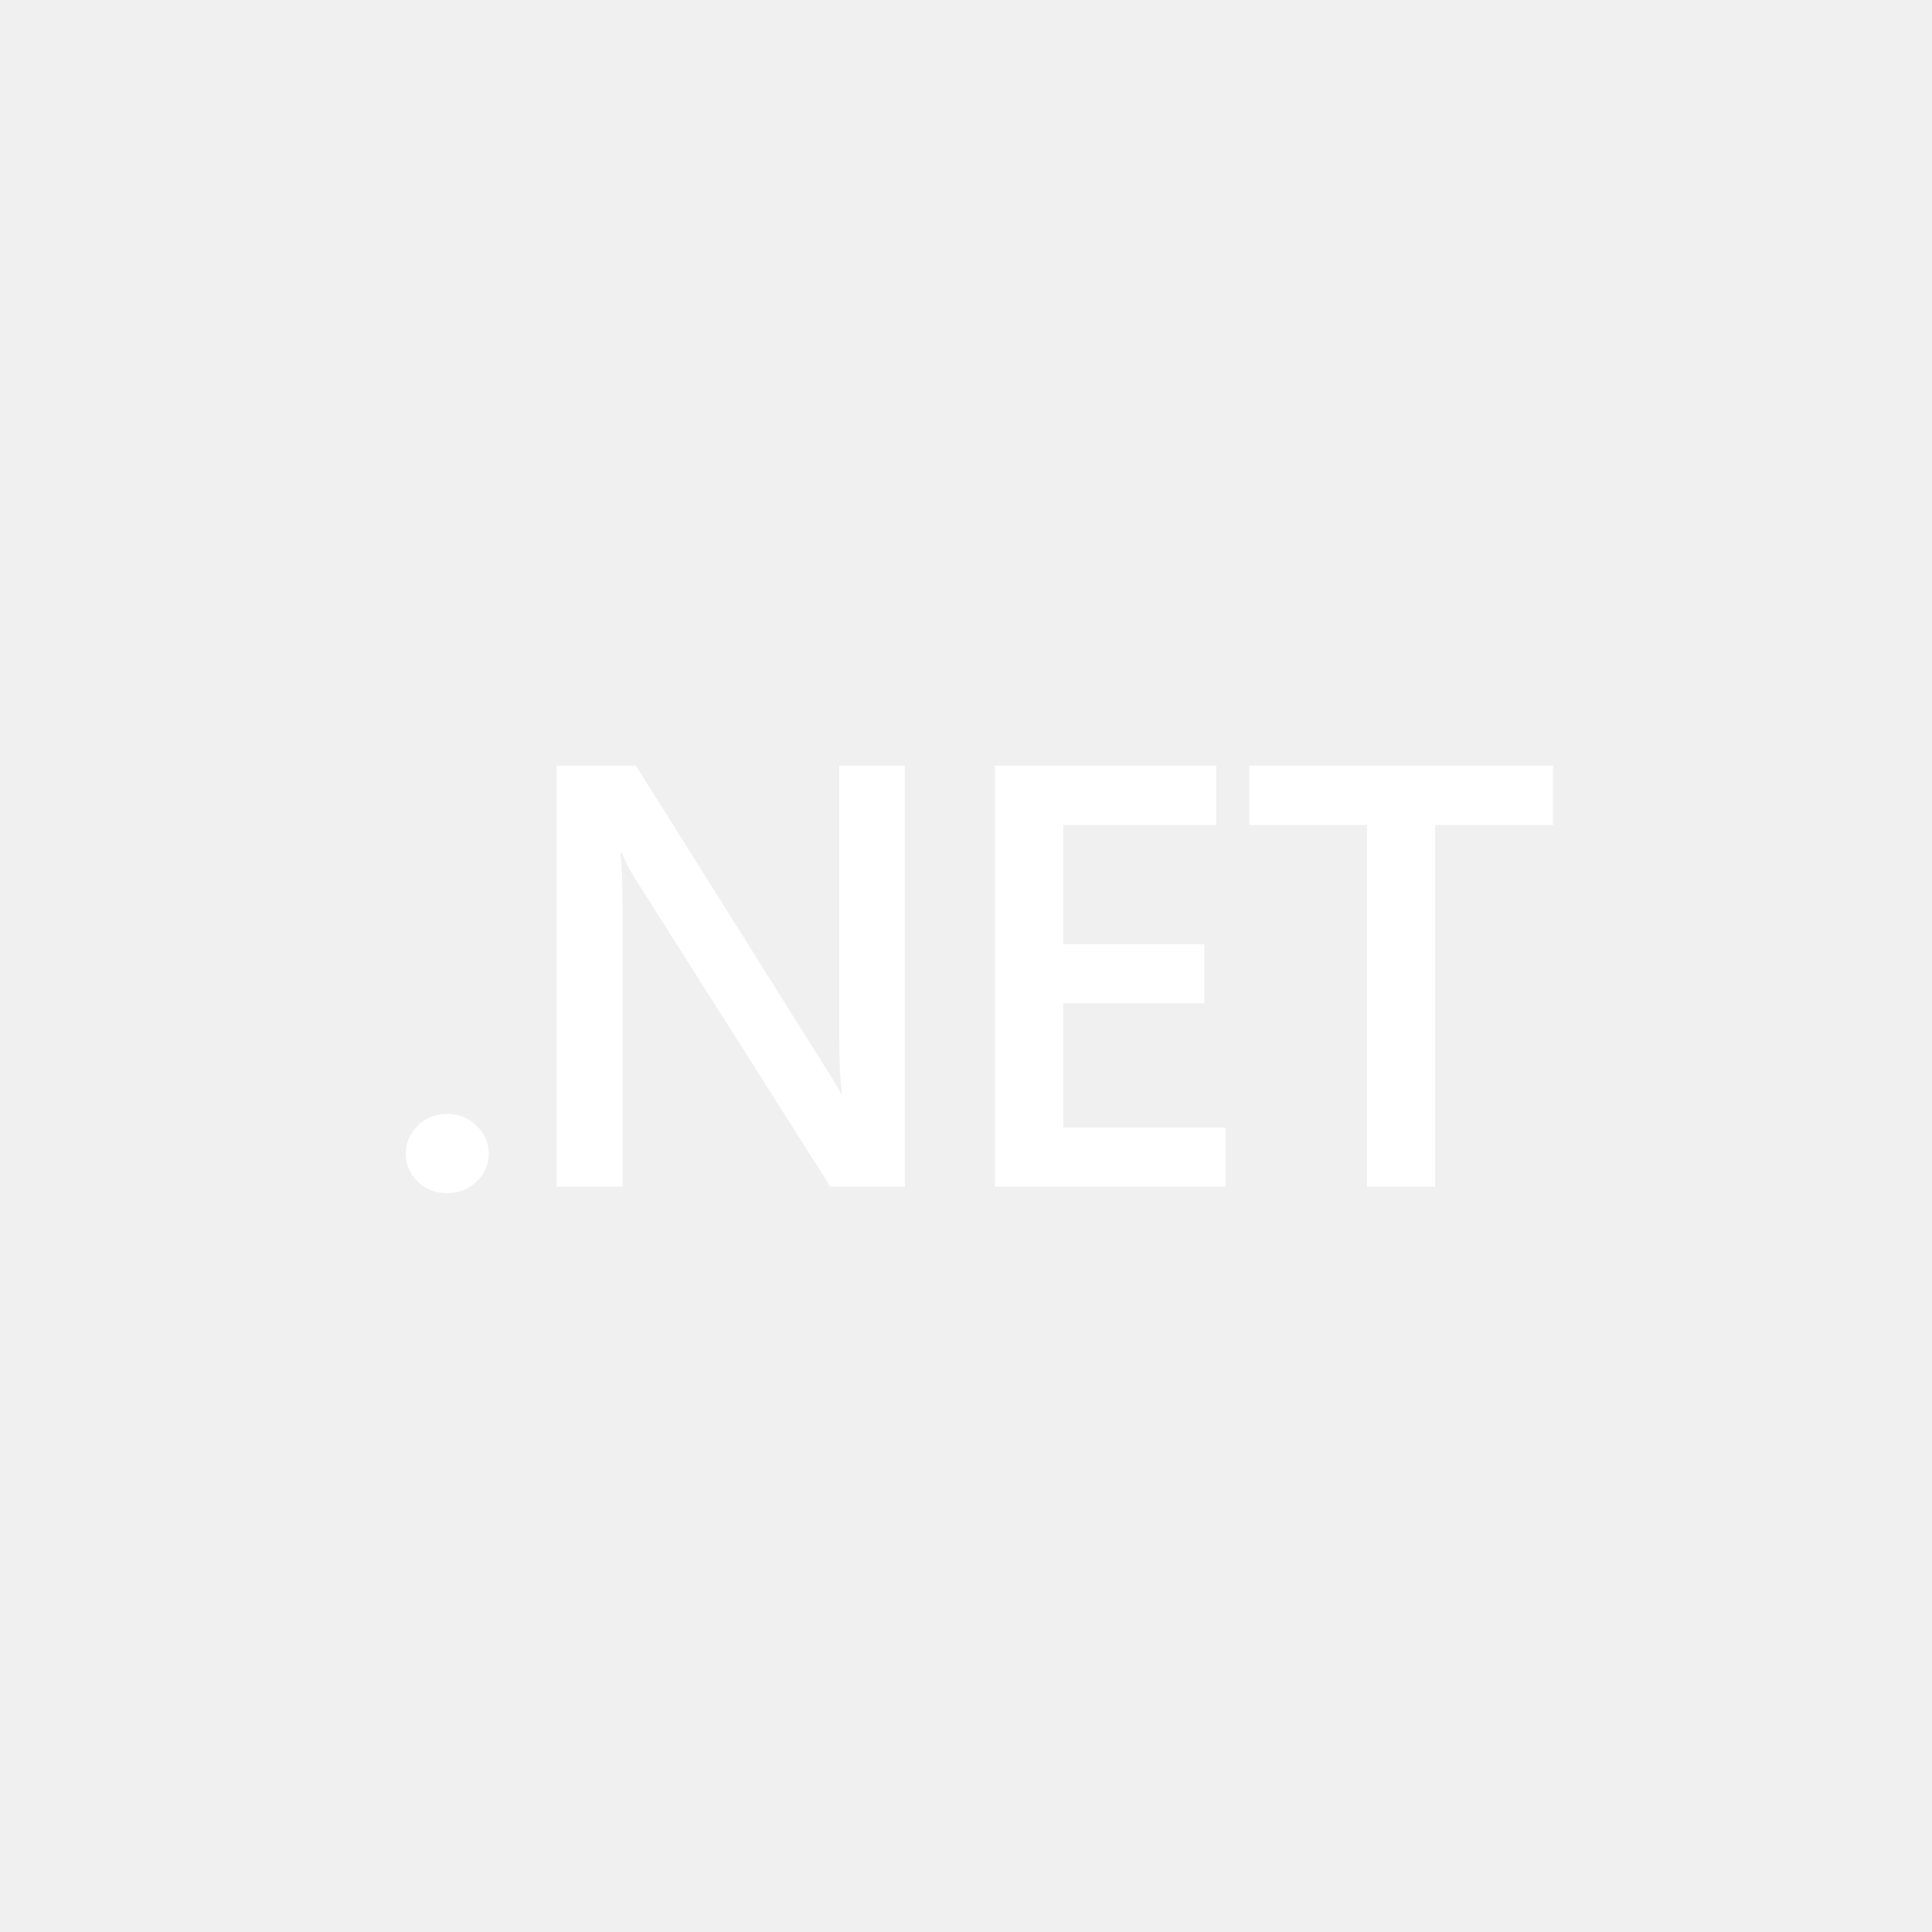
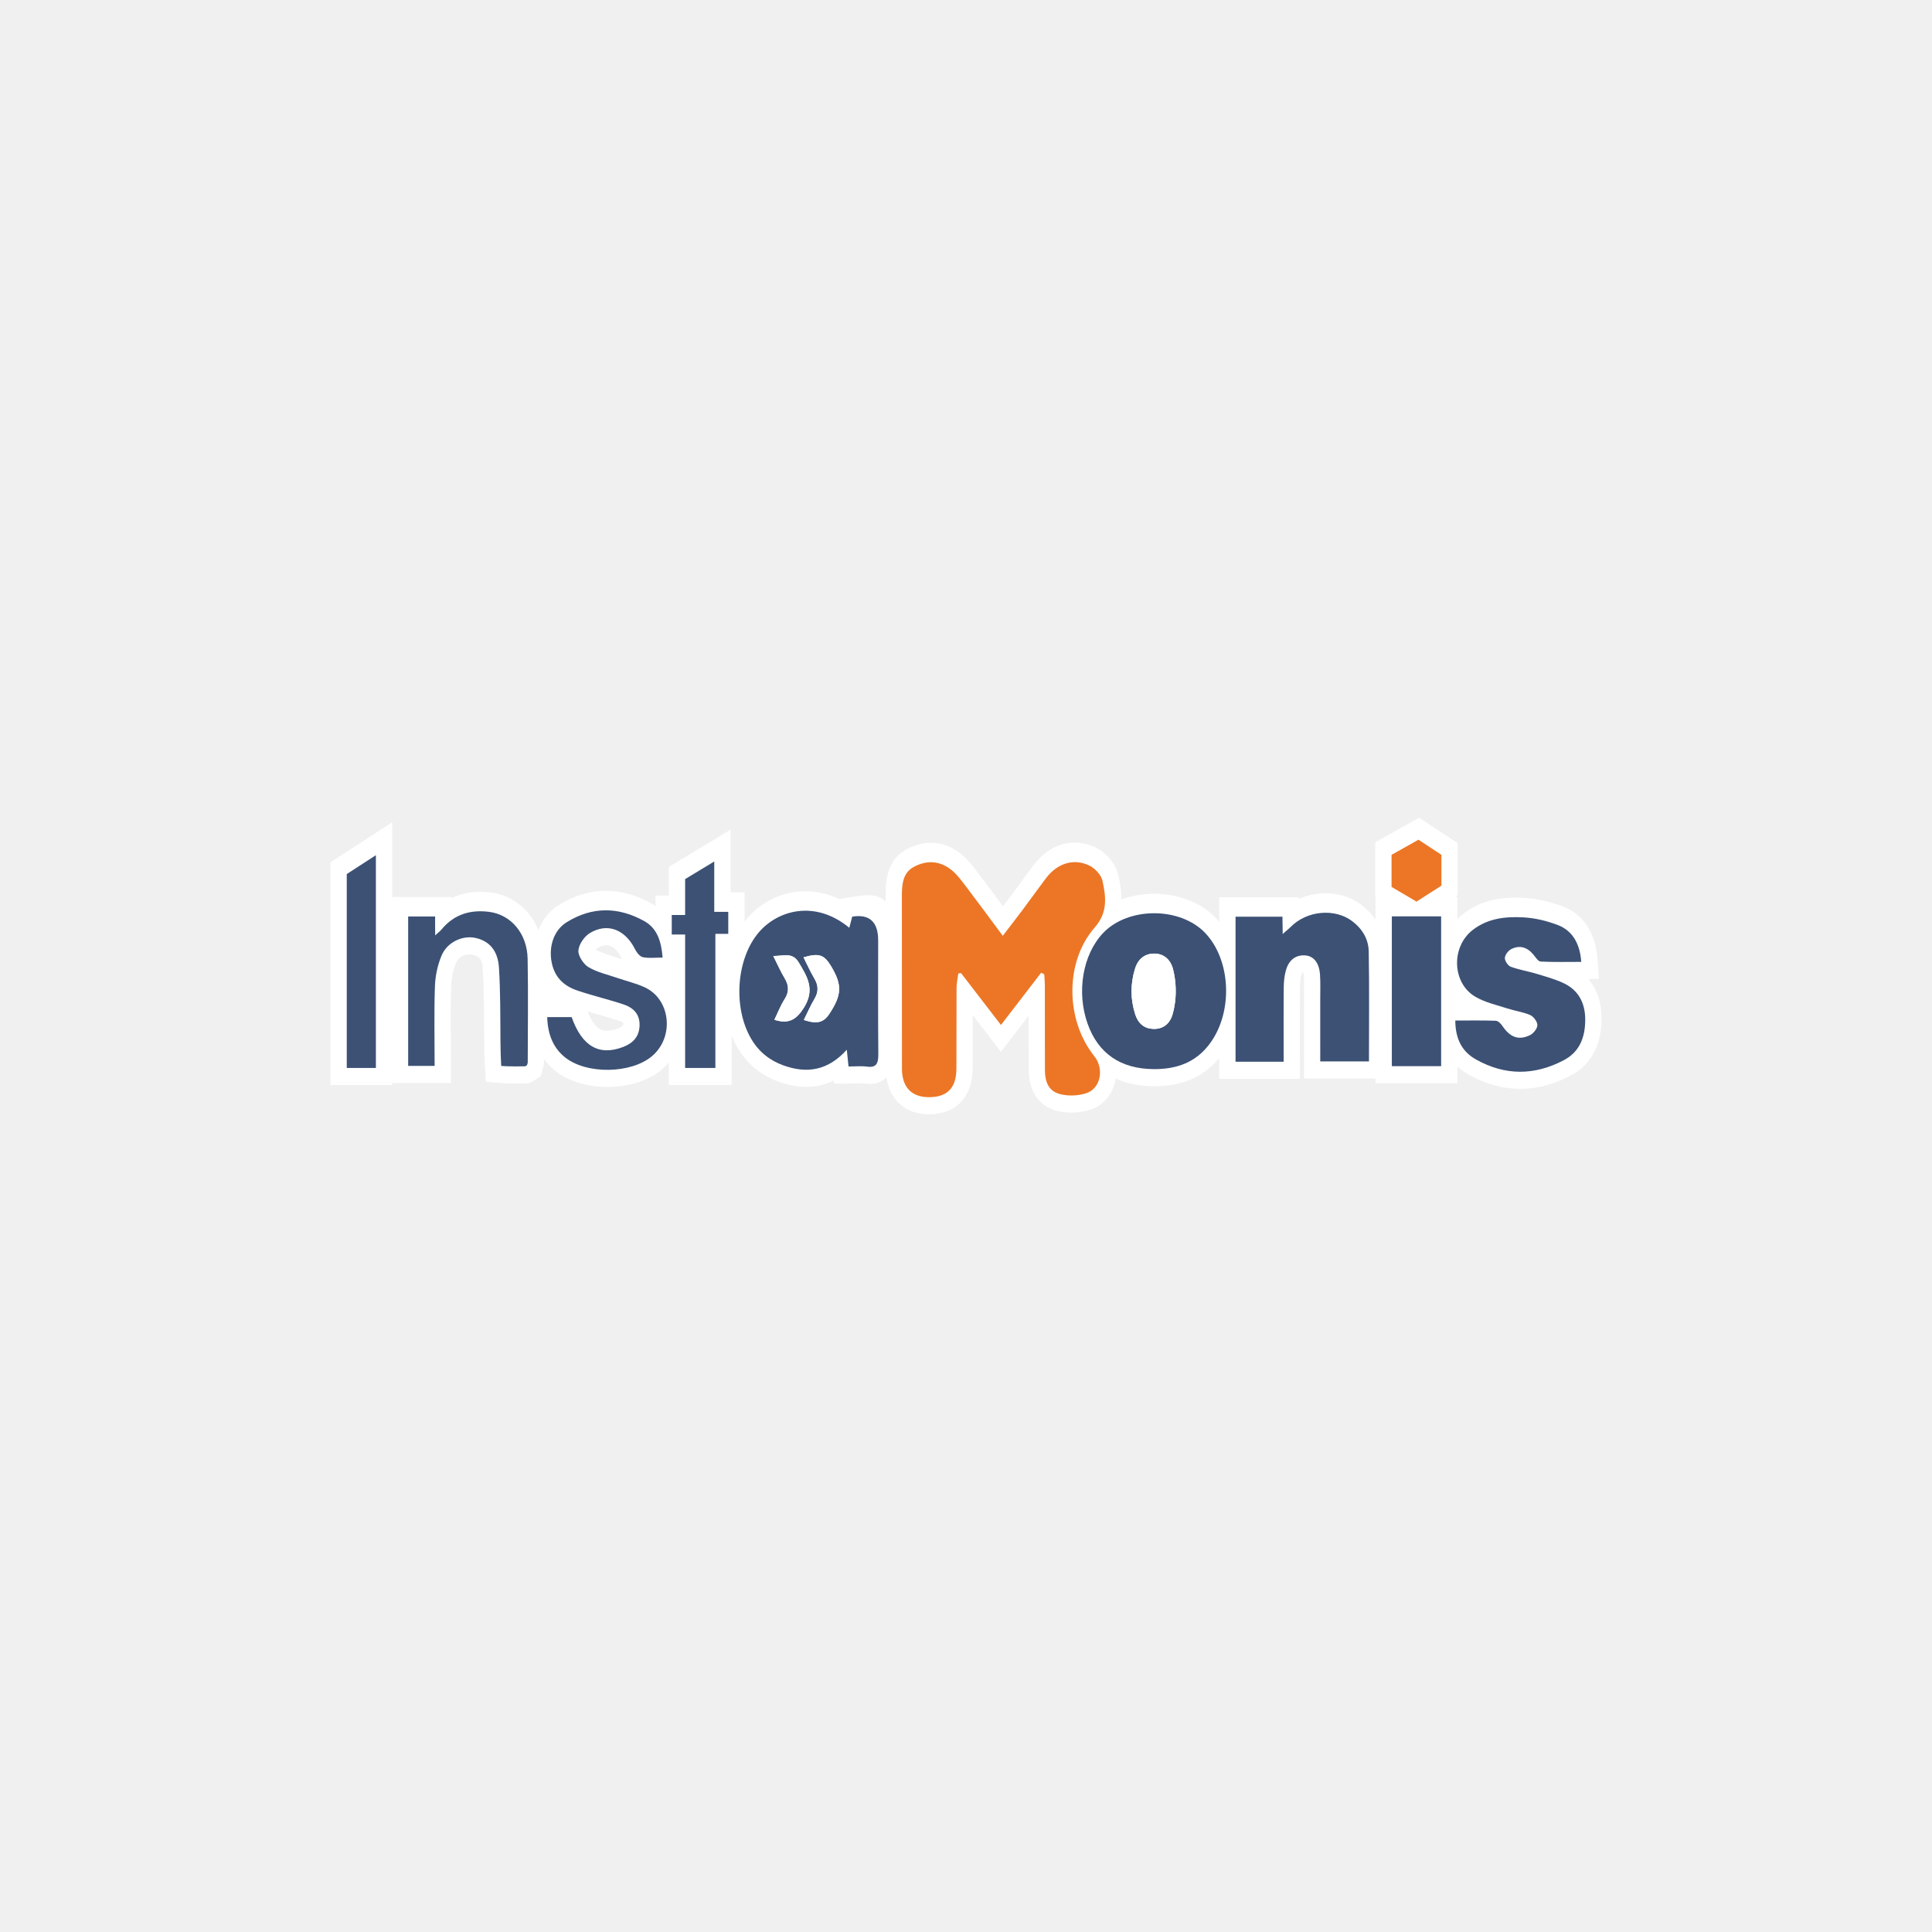
- <svg xmlns="http://www.w3.org/2000/svg" width="456" height="456" viewBox="0 0 456 456" version="1.1" xml:space="preserve" style="fill-rule:evenodd;clip-rule:evenodd;stroke-linejoin:round;stroke-miterlimit:2;">
-   <path d="m 105.5,281.609 c -2.703,0 -5.001,-0.9 -6.893,-2.702 -1.892,-1.848 -2.838,-4.042 -2.838,-6.582 0,-2.587 0.946,-4.804 2.838,-6.652 1.892,-1.848 4.19,-2.772 6.893,-2.772 2.748,0 5.068,0.924 6.96,2.772 1.937,1.848 2.906,4.064 2.906,6.652 0,2.54 -0.968,4.734 -2.906,6.582 -1.892,1.802 -4.212,2.702 -6.96,2.702 z" style="fill:#ffffff;fill-rule:nonzero;stroke-width:0.838" />
-   <path d="M 213.561,280.084 H 195.99 L 149.7,207.054 c -1.171,-1.848 -2.14,-3.765 -2.906,-5.751 h -0.406 c 0.361,2.125 0.541,6.675 0.541,13.65 v 65.132 h -15.543 v -99.36 h 18.719 l 44.737,71.298 c 1.892,2.957 3.109,4.989 3.649,6.098 h 0.27 c -0.45,-2.632 -0.676,-7.09 -0.676,-13.373 v -64.023 h 15.476 z" style="fill:#ffffff;fill-rule:nonzero;stroke-width:0.838" />
-   <path d="m 289.251,280.084 h -54.401 v -99.36 h 52.238 v 13.997 h -36.154 v 28.131 h 33.316 v 13.927 h -33.316 v 29.378 h 38.316 z" style="fill:#ffffff;fill-rule:nonzero;stroke-width:0.838" />
-   <path d="M 366.565,194.721 H 338.722 v 85.363 h -16.084 v -85.363 h -27.775 v -13.997 h 71.701 z" style="fill:#ffffff;fill-rule:nonzero;stroke-width:0.838" />
+ <svg xmlns="http://www.w3.org/2000/svg" width="456" height="456" viewBox="0 0 456 456" fill="none">
+   <path d="M374.89 231.062H377.394L377.052 226.389C376.599 220.213 373.716 215.801 368.933 213.965C365.849 212.781 362.655 212.074 359.696 211.919C358.999 211.883 358.355 211.867 357.727 211.867C352.698 211.867 348.802 213.058 345.466 215.617C344.937 216.022 344.444 216.463 343.988 216.938V211.68H343.405L344.055 211.264V198.998L334.934 193L324.599 198.805V211.662L324.665 211.702V217.082C323.789 215.772 322.664 214.586 321.314 213.564C318.95 211.774 316.035 210.827 312.885 210.827C310.672 210.827 308.502 211.302 306.535 212.187V211.765H287.777V217.541C287.558 217.282 287.332 217.03 287.102 216.787C283.575 213.075 278.221 210.944 272.41 210.944C269.683 210.944 267.056 211.414 264.675 212.294C264.697 210.039 264.262 208.042 263.946 206.593C263.286 203.566 260.772 201.099 258.716 200.086C257.095 199.289 255.408 198.884 253.704 198.884C249.987 198.884 246.513 200.783 243.923 204.229C242.937 205.542 241.957 206.881 241.009 208.175C240.153 209.344 239.268 210.552 238.393 211.721C237.847 212.45 237.296 213.175 236.731 213.913C234.761 211.257 232.889 208.732 230.967 206.208L230.667 205.812C229.617 204.425 228.427 202.85 226.87 201.591C224.676 199.811 222.269 198.908 219.717 198.908C217.863 198.908 215.987 199.397 214.142 200.362C209.006 203.044 209.016 208.67 209.021 211.693C209.021 212.051 209.022 212.409 209.022 212.769C208.145 211.927 206.855 211.279 204.962 211.279C203.804 211.279 202.464 211.491 200.608 211.786L198.159 212.177L198.14 212.247C195.548 210.996 192.83 210.348 190.098 210.348C184.847 210.348 179.829 212.691 176.336 216.772C176.128 217.015 175.926 217.264 175.732 217.517V210.613H172.427V195.816L157.864 204.626V211.356H154.707V213.827C154.42 213.629 154.116 213.44 153.797 213.262C150.214 211.264 146.581 210.253 142.998 210.253C139.215 210.253 135.478 211.378 131.894 213.598C129.678 214.971 128.03 217.062 127.081 219.545C126.474 218.066 125.663 216.704 124.666 215.511C122.381 212.774 119.213 211.041 115.746 210.627C114.937 210.532 114.139 210.482 113.374 210.482C110.89 210.482 108.62 210.985 106.578 211.98L106.581 211.705H102.704C101.585 211.705 100.452 211.707 99.35 211.709C98.306 211.711 97.289 211.711 96.335 211.711H92.563V194.083L78 203.523V256.092H92.563V255.61H106.426V251.291C106.426 249.418 106.413 247.548 106.401 245.742C106.372 241.205 106.343 236.921 106.495 232.613C106.562 230.74 107.006 228.713 107.715 227.054C108.153 226.032 109.5 225.262 110.848 225.262C111.072 225.262 111.285 225.284 111.484 225.327C113.199 225.705 113.819 226.495 113.937 228.458C114.213 233.018 114.237 237.741 114.258 242.31C114.263 243.381 114.269 244.45 114.277 245.518C114.303 248.871 114.304 248.928 114.46 251.59L114.679 255.334L118.009 255.615C118.066 255.619 119.456 255.734 121.891 255.734C122.583 255.734 123.303 255.725 124.031 255.707L124.167 255.703L124.303 255.689C125.35 255.577 126.069 255.046 126.367 254.818L127.648 254.001L128.055 252.407C128.164 252.081 128.4 251.356 128.4 250.429C128.4 250.264 128.4 250.096 128.401 249.931C129.148 250.964 130.03 251.896 131.044 252.722C134.026 255.151 138.515 256.544 143.36 256.544C148.466 256.544 153.165 255.034 156.249 252.399C156.835 251.899 157.375 251.354 157.864 250.771V256.092H172.691V244.448C173.094 245.43 173.56 246.377 174.089 247.28C176.309 251.068 179.533 253.754 183.674 255.268C185.958 256.101 188.173 256.524 190.262 256.524C192.555 256.524 194.731 256.025 196.778 255.037L196.854 255.754H200.274C200.798 255.754 201.296 255.737 201.78 255.723C202.22 255.709 202.635 255.696 203.032 255.696C203.524 255.696 203.912 255.716 204.251 255.761C204.632 255.811 204.985 255.835 205.329 255.835C207.216 255.835 208.458 255.061 209.221 254.311C209.666 257.182 210.866 259.018 211.907 260.112C213.728 262.028 216.208 263 219.277 263H219.291C225.685 262.993 229.532 258.904 229.58 252.063C229.602 248.786 229.601 245.464 229.599 242.251V239.598L236.249 248.243L242.774 239.762V240.818C242.772 244.538 242.77 248.381 242.785 252.169C242.794 254.838 243.328 256.959 244.417 258.653C245.636 260.551 247.466 261.773 249.857 262.282C250.828 262.489 251.845 262.595 252.881 262.595C254.481 262.595 256.091 262.338 257.538 261.854C260.282 260.934 262.381 258.548 263.152 255.471C263.225 255.176 263.286 254.877 263.334 254.579C265.975 255.757 269.001 256.36 272.366 256.373H272.462C279.039 256.373 284.065 254.195 287.777 249.722V254.625H306.817V250.307C306.817 248.66 306.815 247.037 306.812 245.428C306.806 241.052 306.799 236.917 306.841 232.735C306.854 231.636 306.974 230.682 307.188 229.977C307.283 229.669 307.369 229.57 307.369 229.566C307.376 229.565 307.453 229.527 307.643 229.521C307.672 229.642 307.702 229.818 307.72 230.063C307.803 231.263 307.791 232.532 307.776 233.874C307.77 234.423 307.765 234.97 307.765 235.519C307.77 238.99 307.768 242.461 307.768 245.963V254.561H324.665V255.674H343.988V251.698C344.783 252.443 345.687 253.099 346.693 253.661C350.653 255.871 354.731 256.992 358.812 256.992C362.892 256.992 366.776 255.937 370.729 253.859C374.031 252.122 377.973 248.385 378 240.442C378.013 236.671 376.933 233.471 374.89 231.062ZM141.028 223.752C141.75 223.315 142.445 223.094 143.094 223.094C144.886 223.094 146.028 224.85 146.55 225.899C146.613 226.025 146.702 226.196 146.821 226.399C146.132 226.162 145.451 225.953 144.793 225.752C143.288 225.287 141.862 224.85 140.732 224.191C140.709 224.172 140.685 224.148 140.66 224.121C140.788 223.959 140.925 223.819 141.028 223.752ZM147.117 241.646C147.106 241.929 147.093 242.251 145.829 242.735C144.87 243.104 144.004 243.291 143.254 243.291C142.404 243.291 140.455 243.291 138.701 238.744C139.444 238.959 140.181 239.168 140.908 239.373C142.721 239.884 144.433 240.368 146.13 240.941C146.776 241.158 147.037 241.378 147.112 241.454C147.117 241.489 147.12 241.552 147.117 241.646ZM273.29 237.066C273.226 237.345 273.162 237.592 273.091 237.819C272.992 238.143 272.958 238.251 272.391 238.251C272.362 238.251 272.334 238.251 272.305 238.249C271.757 238.231 271.698 238.114 271.554 237.666C270.711 235.04 270.7 232.46 271.52 229.779C271.682 229.252 271.799 229.118 272.374 229.104H272.423C273.006 229.102 273.074 229.271 273.184 229.687C273.256 229.96 273.322 230.259 273.384 230.601C273.785 232.778 273.751 235.013 273.29 237.066Z" fill="white" />
+   <path d="M245.738 229.588C242.615 233.647 239.492 237.707 236.249 241.921C233.006 237.705 229.92 233.692 226.832 229.678C226.616 229.709 226.399 229.739 226.183 229.77C226.041 230.884 225.781 231.997 225.773 233.113C225.732 239.512 225.781 245.912 225.735 252.311C225.703 256.788 223.549 258.96 219.287 258.964C215.148 258.967 212.892 256.632 212.884 252.203C212.861 238.792 212.884 225.379 212.863 211.968C212.858 208.99 212.922 206.044 215.763 204.56C218.819 202.962 221.878 203.152 224.622 205.375C225.925 206.431 226.987 207.905 228.046 209.297C230.874 213.015 233.642 216.79 236.678 220.87C238.345 218.694 239.859 216.758 241.336 214.784C243.192 212.303 245 209.774 246.863 207.296C249.513 203.768 253.424 202.479 257.175 204.326C258.445 204.95 259.906 206.49 260.213 207.905C261.046 211.729 261.501 215.342 258.384 218.906C251.264 227.053 251.473 240.779 258.291 249.295C260.652 252.245 259.797 256.876 256.44 258.001C254.605 258.617 252.457 258.726 250.573 258.325C247.713 257.715 246.642 255.793 246.629 252.435C246.603 245.86 246.627 239.287 246.614 232.712C246.613 231.79 246.521 230.867 246.472 229.946C246.227 229.827 245.983 229.709 245.738 229.59V229.588Z" fill="#EC7625" />
+   <path d="M200.456 218.978C200.728 217.94 200.941 217.127 201.146 216.348C205.229 215.699 207.27 217.573 207.27 221.969C207.27 230.905 207.219 239.841 207.306 248.777C207.326 250.994 206.839 252.038 204.698 251.755C203.257 251.566 201.78 251.719 200.275 251.719C200.137 250.395 200.031 249.378 199.863 247.762C195.383 252.759 190.337 253.441 184.861 251.442C181.729 250.3 179.137 248.326 177.3 245.189C172.941 237.747 173.791 226.257 179.105 220.049C183.505 214.908 192.275 212.238 200.456 218.977V218.978ZM189.648 225.951C190.569 227.771 191.295 229.412 192.193 230.923C193.18 232.582 193.242 234.072 192.233 235.764C191.304 237.322 190.574 239.03 189.724 240.737C192.882 241.786 194.4 241.356 195.793 239.231C198.697 234.796 198.784 232.467 196.205 228.13C194.536 225.322 193.354 224.884 189.648 225.953V225.951ZM182.509 225.64C183.559 227.715 184.277 229.354 185.177 230.855C186.213 232.58 186.295 234.088 185.172 235.848C184.229 237.326 183.575 239.039 182.773 240.691C186.128 241.779 187.989 240.685 189.786 237.768C192.435 233.468 190.491 230.446 188.5 227.135C187.03 224.69 184.967 225.645 182.507 225.64H182.509Z" fill="#3C5174" />
+   <path d="M302.973 250.591H291.621V216.367H302.691C302.691 217.663 302.752 218.95 302.752 220.474C303.417 219.815 304.173 219.25 304.591 218.82C308.389 214.919 315.018 214.287 319.166 217.427C321.434 219.144 322.996 221.546 323.052 224.568C323.21 233.142 323.108 241.723 323.108 250.524H311.612C311.612 245.558 311.615 240.678 311.61 235.796C311.609 233.867 311.685 231.931 311.553 230.013C311.365 227.285 310.084 225.638 308.061 225.498C305.859 225.345 304.262 226.538 303.554 228.857C303.159 230.149 303.013 231.591 302.999 232.969C302.939 238.743 302.975 244.518 302.975 250.589L302.973 250.591Z" fill="#3C5174" />
+   <path d="M272.377 252.34C264.528 252.308 259.219 248.684 256.706 241.639C254.041 234.162 255.54 225.325 260.332 220.245C266.232 213.992 278.545 213.981 284.472 220.224C290.494 226.565 291.09 238.63 285.685 246.132C282.267 250.877 277.582 252.356 272.376 252.34H272.377ZM277.015 238.409C277.634 235.663 277.658 232.787 277.148 230.014C277.07 229.586 276.979 229.162 276.868 228.744C276.218 226.284 274.483 225.017 272.288 225.071C270.228 225.122 268.614 226.273 267.883 228.661C266.781 232.266 266.791 235.85 267.936 239.417C268.644 241.621 270.129 242.78 272.185 242.852C274.342 242.927 276.008 241.828 276.721 239.523C276.834 239.157 276.931 238.787 277.014 238.411L277.015 238.409Z" fill="#3C5174" />
+   <path d="M343.486 240.87C346.839 240.87 349.947 240.813 353.051 240.926C353.584 240.946 354.228 241.59 354.597 242.137C356.403 244.809 358.381 245.626 361.105 244.329C361.89 243.955 362.841 242.798 362.862 241.972C362.883 241.169 361.949 239.924 361.187 239.589C359.467 238.839 357.575 238.607 355.788 238.025C353.259 237.205 350.597 236.622 348.285 235.296C342.694 232.086 342.426 223.459 347.631 219.468C351.235 216.704 355.388 216.304 359.516 216.519C362.266 216.661 365.079 217.334 367.689 218.336C371.046 219.624 372.891 222.567 373.218 227.027C369.952 227.027 366.792 227.112 363.642 226.952C363.053 226.921 362.451 225.962 361.943 225.341C360.442 223.506 358.631 223.016 356.663 224.028C355.991 224.371 355.216 225.372 355.184 226.111C355.154 226.797 355.934 227.938 356.563 228.17C358.546 228.899 360.641 229.228 362.662 229.84C364.832 230.495 367.041 231.098 369.102 232.077C372.417 233.649 374.168 236.57 374.153 240.712C374.139 245.013 372.715 248.331 369.097 250.233C362.169 253.877 355.264 253.911 348.4 250.08C345.192 248.289 343.507 245.374 343.485 240.872L343.486 240.87Z" fill="#3C5174" />
+   <path d="M102.582 251.575H96.335V216.314C98.297 216.314 100.526 216.308 102.704 216.308C102.693 217.731 102.687 219.005 102.717 220.765C103.369 220.163 103.854 219.808 104.238 219.346C107.272 215.691 111.146 214.705 115.342 215.205C120.602 215.831 124.417 220.342 124.532 226.264C124.69 234.409 124.57 242.558 124.559 250.706C124.559 250.949 124.442 251.194 124.389 251.399C124.21 251.514 124.083 251.658 123.947 251.672C120.341 251.764 118.297 251.592 118.297 251.592C118.197 249.882 118.138 247.94 118.122 245.765C118.079 239.991 118.122 234.204 117.775 228.449C117.525 224.323 115.475 222.088 112.225 221.374C109.24 220.717 105.608 222.302 104.253 225.467C103.308 227.675 102.743 230.272 102.656 232.724C102.437 238.92 102.584 245.133 102.584 251.574L102.582 251.575Z" fill="#3C5174" />
+   <path d="M156.39 226.011C154.667 226.011 153.165 226.212 151.741 225.924C151.043 225.784 150.295 224.857 149.906 224.076C147.58 219.403 143.4 217.696 139.204 220.238C137.953 220.996 136.629 222.863 136.515 224.337C136.417 225.604 137.739 227.587 138.893 228.271C140.982 229.507 143.41 230.025 145.703 230.817C147.854 231.558 150.083 232.075 152.158 233.027C158.288 235.839 159.217 244.728 153.924 249.247C148.966 253.479 138.35 253.625 133.299 249.511C130.508 247.237 129.279 244.072 129.157 240.061H134.921C137.341 246.915 141.369 249.299 147.073 247.109C149.182 246.299 150.847 244.876 150.956 242.123C151.068 239.26 149.35 237.804 147.234 237.09C143.592 235.863 139.848 235.013 136.212 233.768C133.168 232.726 130.818 230.729 130.158 226.876C129.526 223.182 130.817 219.481 133.749 217.665C139.797 213.92 145.967 214.003 152.089 217.417C155.031 219.056 156.096 222.088 156.39 226.011Z" fill="#3C5174" />
+   <path d="M189.648 225.951C193.356 224.882 194.536 225.322 196.205 228.129C198.784 232.467 198.697 234.796 195.794 239.229C194.4 241.356 192.882 241.785 189.724 240.736C190.574 239.028 191.303 237.32 192.233 235.762C193.242 234.07 193.18 232.58 192.193 230.921C191.295 229.41 190.569 227.769 189.648 225.95V225.951Z" fill="white" />
+   <path d="M182.509 225.64C184.967 225.645 187.031 224.69 188.502 227.135C190.491 230.446 192.437 233.468 189.788 237.768C187.991 240.685 186.13 241.779 182.774 240.69C183.577 239.037 184.23 237.326 185.174 235.848C186.298 234.09 186.215 232.58 185.178 230.855C184.277 229.356 183.561 227.717 182.51 225.64H182.509Z" fill="white" />
+   <path d="M277.15 230.014C277.659 232.789 277.633 235.663 277.017 238.409C276.932 238.785 276.836 239.157 276.724 239.521C276.011 241.826 274.344 242.925 272.188 242.85C270.132 242.778 268.647 241.621 267.939 239.415C266.794 235.846 266.784 232.262 267.886 228.659C268.616 226.272 270.229 225.12 272.29 225.07C274.486 225.016 276.221 226.282 276.871 228.742C276.981 229.16 277.073 229.584 277.151 230.013L277.15 230.014Z" fill="white" />
+   <path d="M88.719 201.846L81.844 206.301V252.059H88.719V201.846Z" fill="#3C5174" />
+   <path d="M161.707 207.491L168.583 203.331V215.216H171.889V220.414H168.847V252.059H161.707V220.564H158.551V215.959H161.707V207.491Z" fill="#3C5174" />
+   <path d="M328.443 201.76L334.79 198.193L340.211 201.76V209.038L334.327 212.801L328.443 209.335V201.76Z" fill="#EC7625" />
+   <path d="M340.144 216.283H328.509V251.64H340.144V216.283Z" fill="#3C5174" />
</svg>
